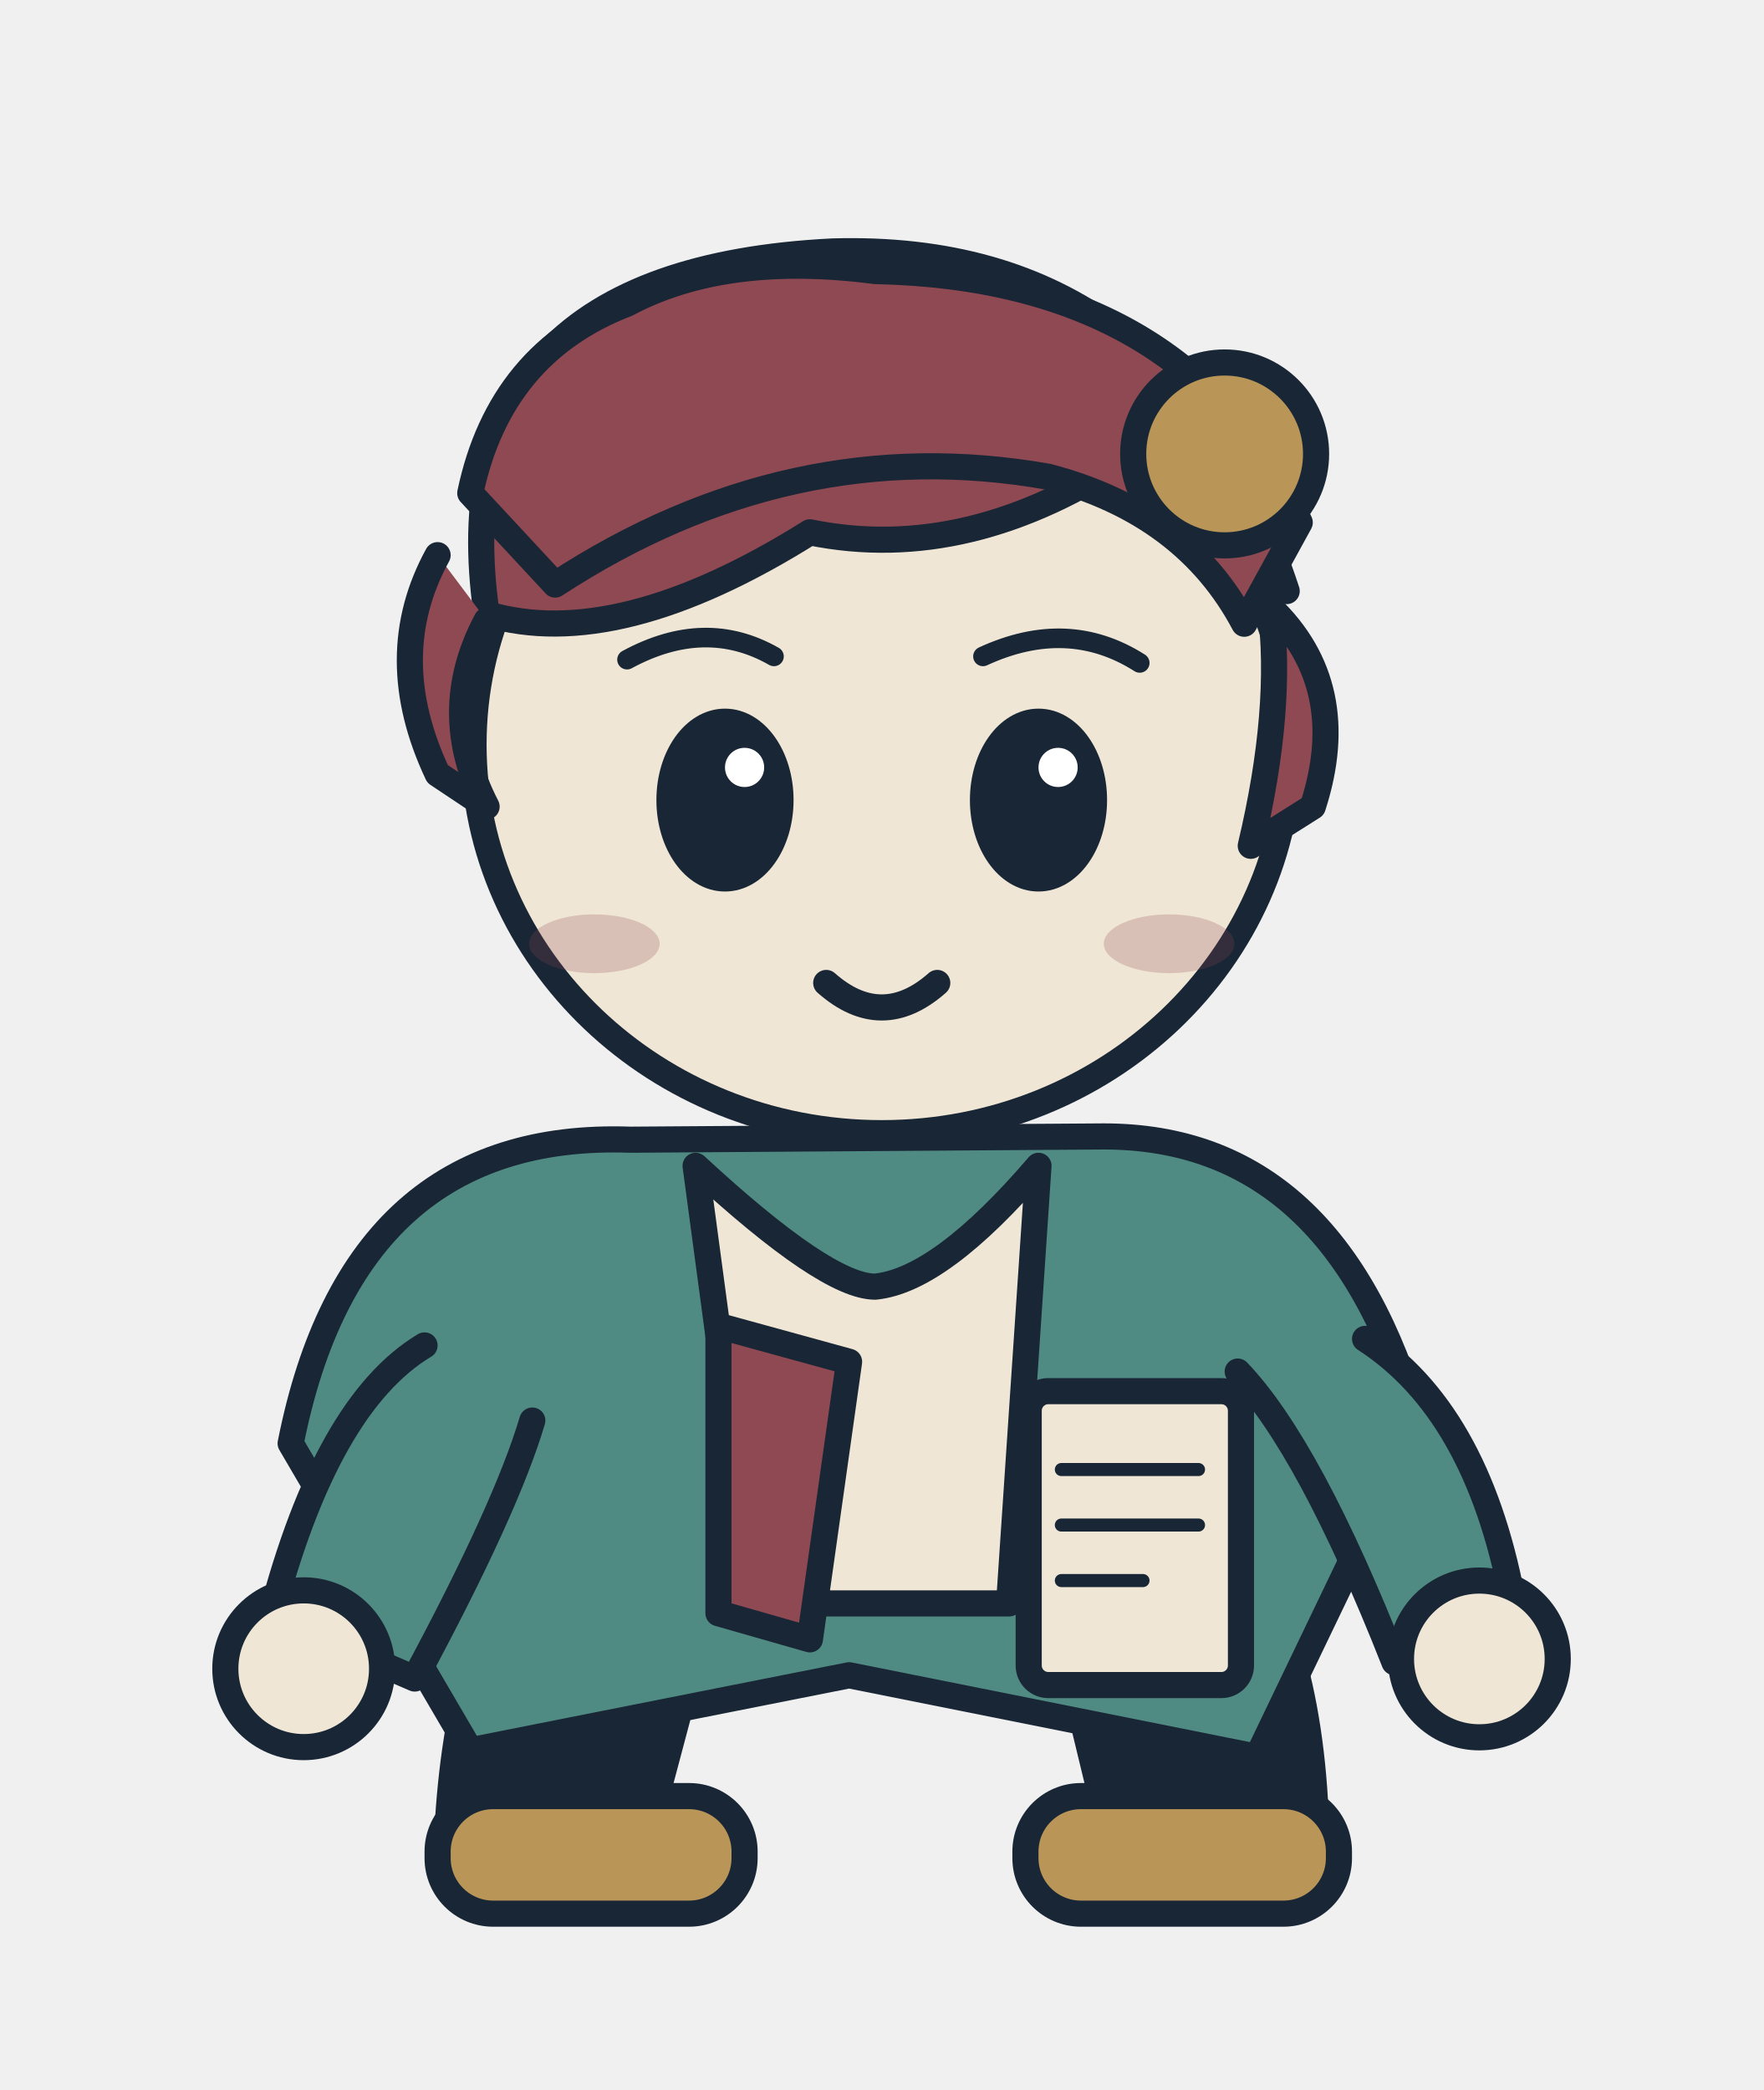
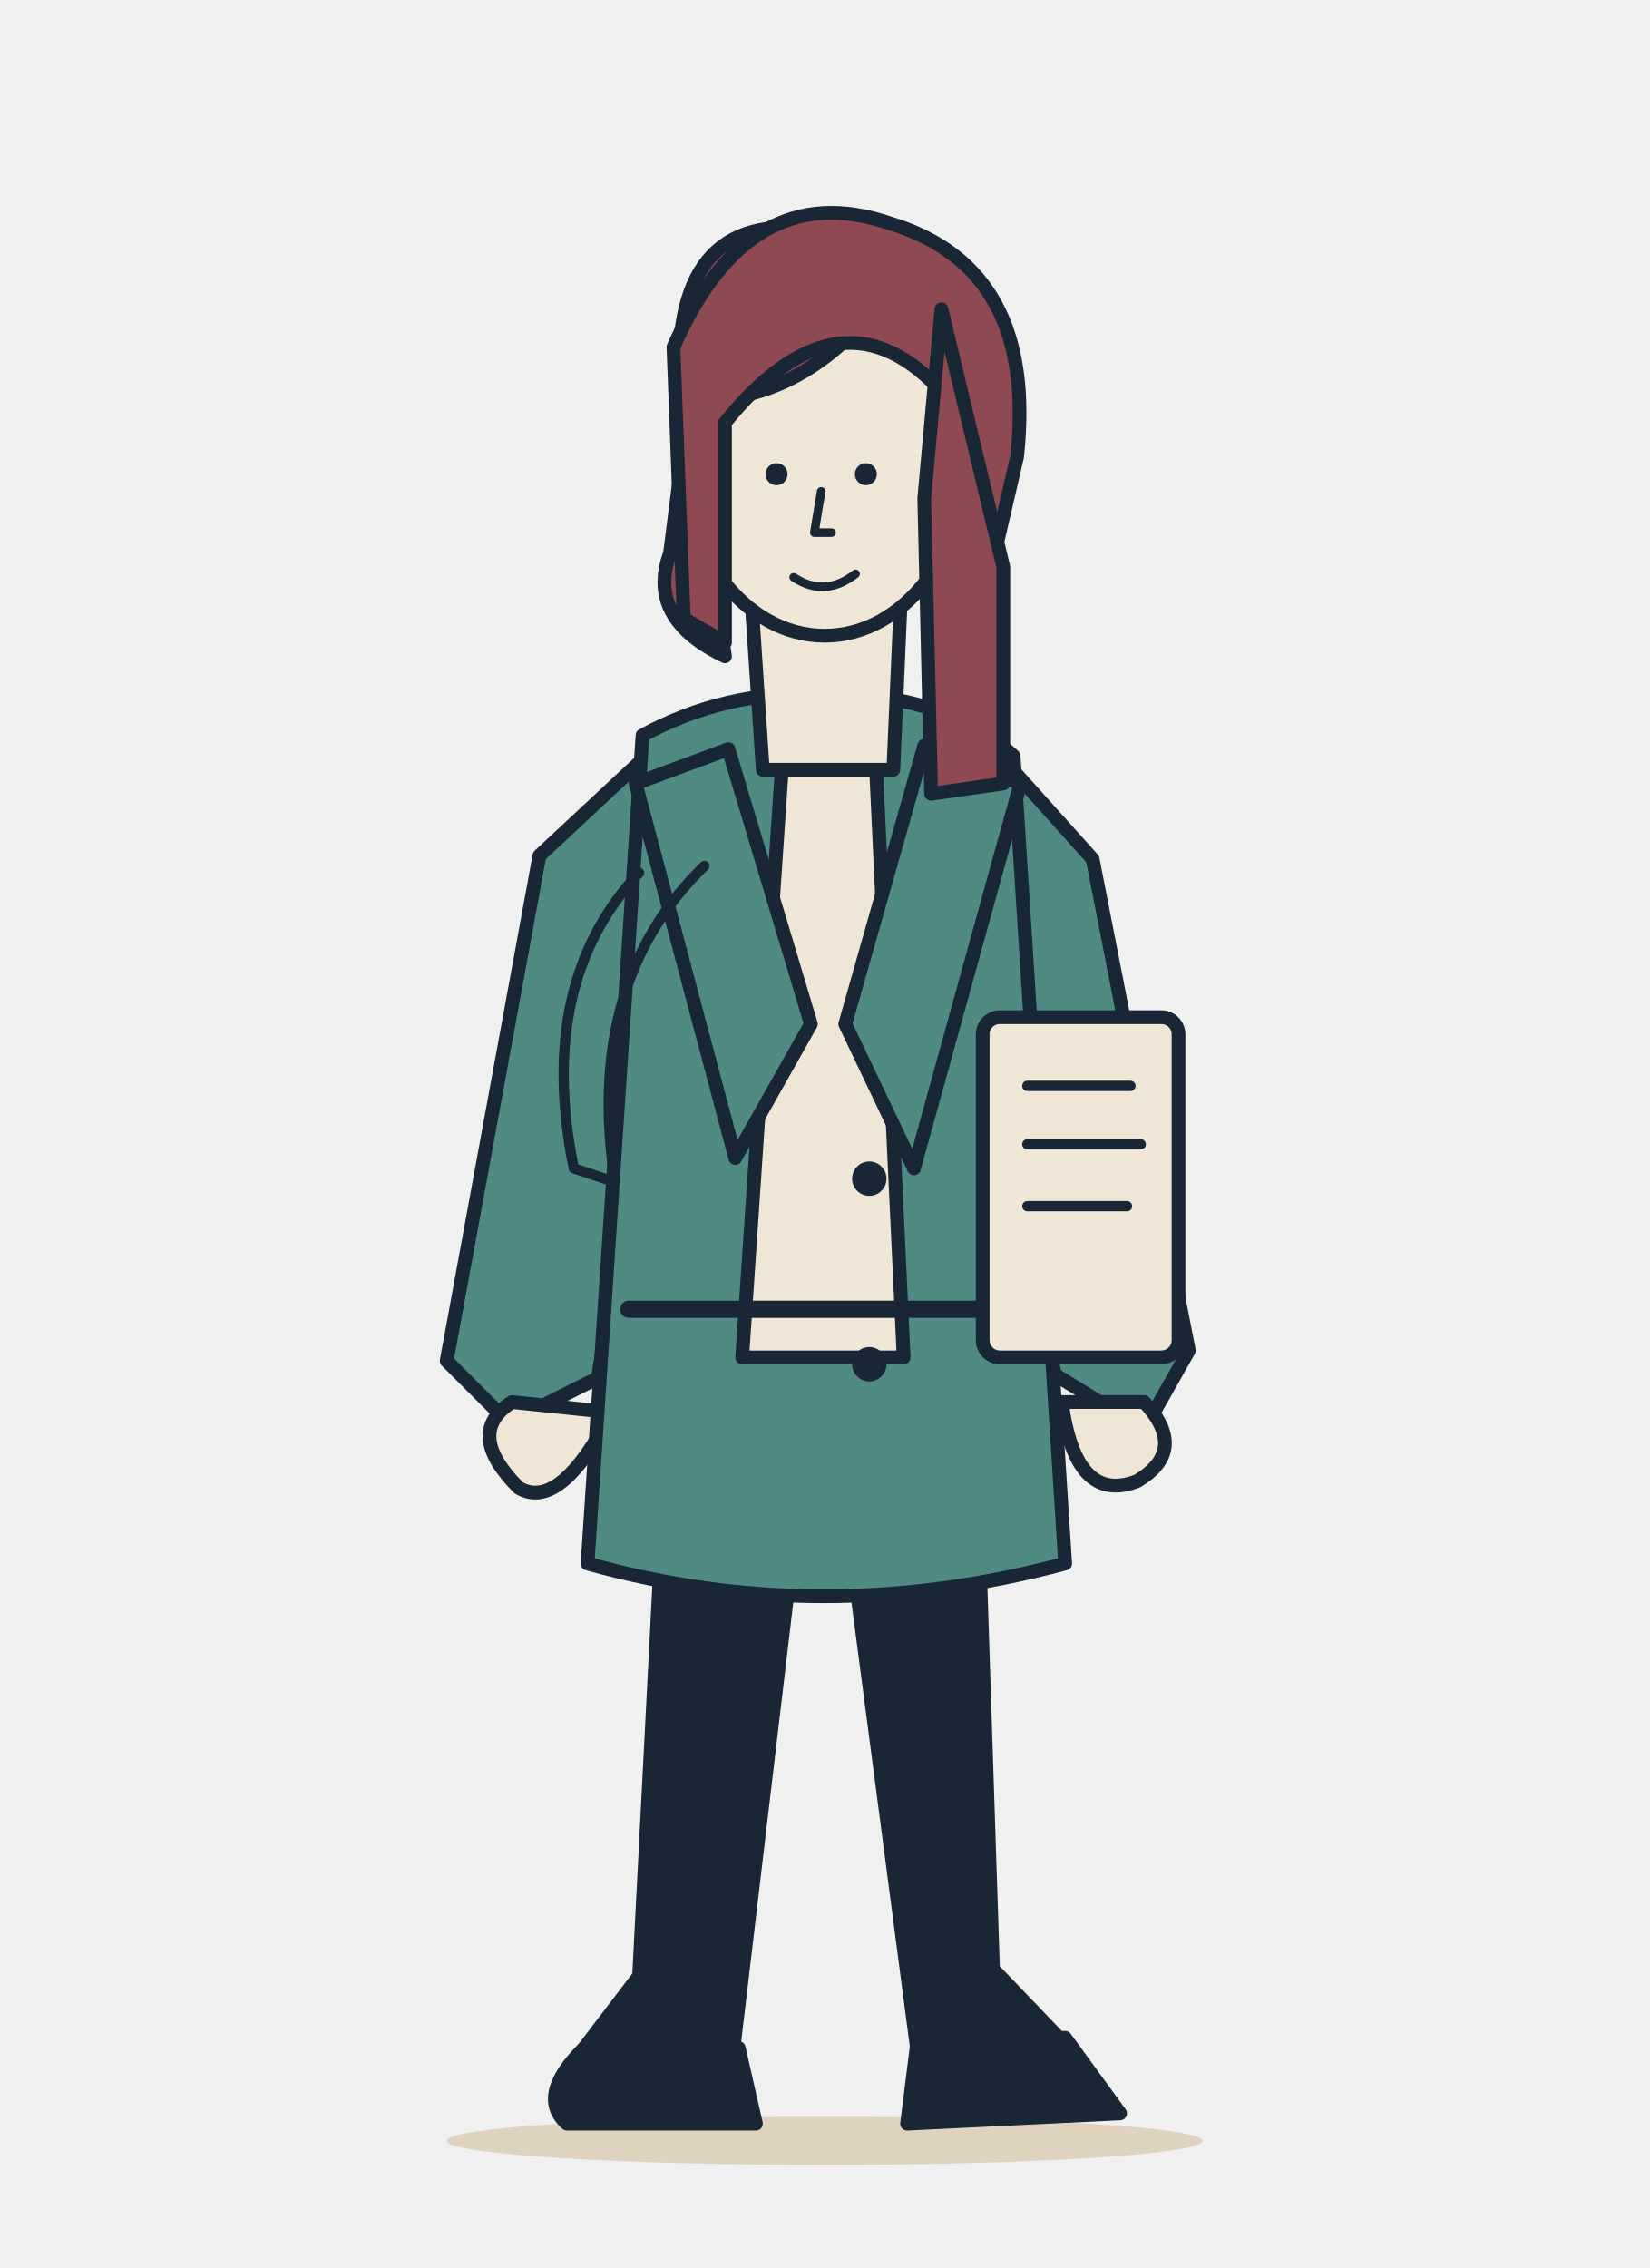
- <svg xmlns="http://www.w3.org/2000/svg" width="540" height="640" viewBox="0 0 540 640" role="img" aria-label="NORA VALE - referencia chibi frontal">
-   <g stroke="#182635" stroke-width="8" stroke-linejoin="round" stroke-linecap="round">
-     <g transform="translate(270 0)">
-       <path d="M-105 462q-25 40-28 99l59 8l25-94ZM49 475l23 95l61-11q-2-62-29-95Z" fill="#182635" />
-       <rect x="-136" y="550" width="94" height="36" rx="17" fill="#B99558" />
-       <rect x="44" y="550" width="96" height="36" rx="17" fill="#B99558" />
-       <path d="M-77 349q-85-3-104 93l55 94l116-23l125 25l49-102q-25-88-96-88Z" fill="#508B83" />
-       <path d="M-57 357q40 37 55 37q20-2 50-37l-9 134l-78 0Z" fill="#F0E6D5" />
-       <path d="M-140 412q-30 18-47 83l44 19q28-52 36-79 M109 420q22 23 48 89l36-20q-11-57-45-79" fill="#508B83" />
-       <circle cx="-177" cy="511" r="24" fill="#F0E6D5" />
-       <circle cx="183" cy="508" r="24" fill="#F0E6D5" />
-       <g transform="translate(0 245)">
-         <ellipse cy="-17" rx="125" ry="119" fill="#F0E6D5" />
-         <path d="M-121-57q-15-105 106-111q104-3 139 104q-29-17-47-42q-50 34-99 24q-59 37-99 25Z" fill="#8F4952" />
-         <path d="M-121-55q-15 28 0 57l-15-10q-17-36 0-67M119-59q25 24 13 61l-19 12q10-42 6-73" fill="#8F4952" />
-         <ellipse cx="-48" cy="0" rx="17" ry="24" fill="#182635" />
-         <ellipse cx="48" cy="0" rx="17" ry="24" fill="#182635" />
-         <circle cx="-42" cy="-10" r="6" fill="#FFFFFF" stroke="none" />
-         <circle cx="54" cy="-10" r="6" fill="#FFFFFF" stroke="none" />
-         <path d="M-78-43q24-13 45-1 M31-44q26-12 48 2" fill="none" stroke-width="6" />
-         <ellipse cx="-88" cy="44" rx="20" ry="9" fill="#8F4952" stroke="none" opacity=".24" />
-         <ellipse cx="88" cy="44" rx="20" ry="9" fill="#8F4952" stroke="none" opacity=".24" />
-         <path d="M-17 56q17 15 34 0" fill="none" />
-       </g>
-       <path d="M-126 151q9-43 48-58q30-16 76-10q96 2 130 77l-17 31q-18-34-60-45q-79-14-151 33Z" fill="#8F4952" />
-       <circle cx="105" cy="139" r="28" fill="#B99558" />
-       <path d="M-50 406l40 11l-12 85l-28-8Z" fill="#8F4952" />
-       <rect x="45" y="426" width="65" height="90" rx="6" fill="#F0E6D5" />
-       <path d="M55 450h42M55 467h42M55 484h25" stroke-width="4" />
-     </g>
+ <svg xmlns="http://www.w3.org/2000/svg" width="480" height="660" viewBox="0 0 480 660" role="img" aria-label="Nora Vale - figura vectorial minimalista adulta">
+   <g stroke="#182635" stroke-width="4" stroke-linejoin="round" stroke-linecap="round">
+     <ellipse cx="240" cy="623" rx="110" ry="7" fill="#B99558" stroke="none" opacity=".32" />
+     <path d="M194 420 L186 575 L170 596 L213 600 L234 423 Z" fill="#182635" />
+     <path d="M244 422 L267 597 L312 597 L289 573 L284 420 Z" fill="#182635" />
+     <path d="M170 596 L215 596 L220 618 L165 618 Q156 610 170 596 Z" fill="#182635" />
+     <path d="M267 594 L310 593 L326 615 L264 618 Z" fill="#182635" />
+     <path d="M187 221 L157 249 L130 396 L148 414 L174 401 L187 321Z" fill="#508B83" />
+     <path d="M292 221 L318 250 L346 393 L333 416 L307 400 L291 321Z" fill="#508B83" />
+     <path d="M149 408 Q135 417 151 433 Q163 440 178 411Z" fill="#F0E6D5" />
+     <path d="M309 408 Q313 438 331 431 Q346 422 333 408Z" fill="#F0E6D5" />
+     <path d="M187 214 Q211 201 238 202 Q274 201 295 220 L310 455 Q239 474 171 455 Z" fill="#508B83" />
+     <path d="M229 202 L241 218 L254 203 L263 395 L216 395 Z" fill="#F0E6D5" />
+     <path d="M185 228 L212 218 L236 298 L214 337 Z" fill="#508B83" />
+     <path d="M297 228 L269 217 L246 298 L266 340 Z" fill="#508B83" />
+     <path d="M183 381 L302 381" fill="none" stroke-width="5" />
+     <circle cx="253" cy="343" r="5" fill="#182635" stroke="none" />
+     <circle cx="253" cy="397" r="5" fill="#182635" stroke="none" />
+     <path d="M219 179 L222 224 L260 224 L262 178 Z" fill="#F0E6D5" />
+     <ellipse cx="240" cy="130" rx="42" ry="55" fill="#F0E6D5" />
+     <path d="M198 116 Q194 60 238 67 Q286 62 283 118 Q264 101 251 94 Q228 119 198 116Z" fill="#8F4952" />
+     <path d="M201 114 L195 161 Q188 180 211 191 L205 152Z" fill="#8F4952" />
+     <path d="M280 115 L291 163 Q294 182 274 189 L274 155Z" fill="#8F4952" />
+     <circle cx="226" cy="138" r="3.2" fill="#182635" stroke="none" />
+     <circle cx="252" cy="138" r="3.2" fill="#182635" stroke="none" />
+     <path d="M239 143 L237 155 L242 155 M231 168 Q240 174 249 167" fill="none" stroke-width="2.5" />
+     <path d="M196 101 Q218 51 259 65 Q302 78 296 133 L286 176 L279 177 L275 115 Q245 81 211 123 L211 187 L199 180Z" fill="#8F4952" />
+     <path d="M274 90 L292 165 L292 228 L271 231 L269 145Z" fill="#8F4952" />
+     <rect x="286" y="296" width="57" height="99" rx="5" fill="#F0E6D5" />
+     <path d="M299 316 L329 316 M299 333 L332 333 M299 351 L328 351" fill="none" stroke-width="3" />
+     <path d="M186 254 Q156 286 167 340 L179 344 Q170 286 205 252" fill="none" stroke-width="3" />
  </g>
</svg>
